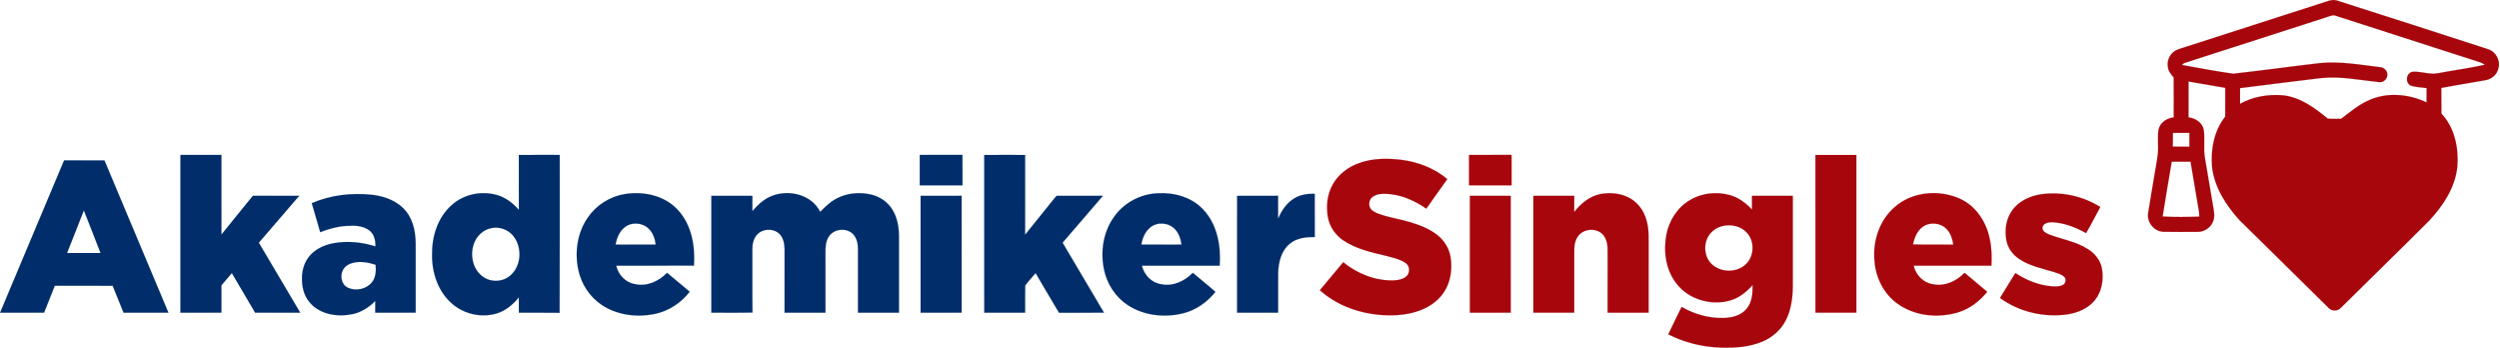
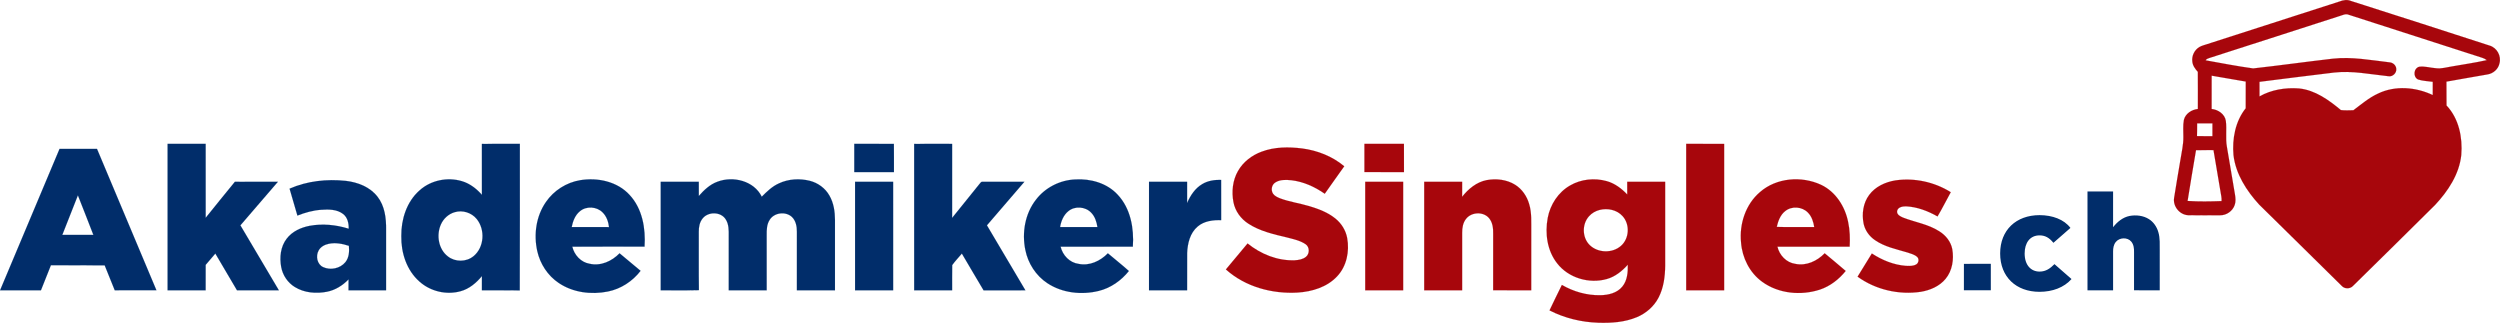
- <svg xmlns="http://www.w3.org/2000/svg" width="2179.321" height="303.134" viewBox="0 0 2179.321 303.134">
-   <g transform="translate(-168.0 0)">
-     <path fill="#A7060C" stroke="#A7060C" stroke-width=".094" stroke-miterlimit="10.43" d="M2196.69 1.403c3.44-1.39 7.3-1.99 10.83-.44 43.38 13.75 86.67 27.84 129.97 41.83 6.95 1.99 11.271 9.78 9.311 16.75-1.13 5.42-5.92 9.55-11.33 10.35-12.79 2.38-25.67 4.31-38.44 6.75.09 7.47-.05 14.93.08 22.4 11.61 12.27 15.19 30.08 13.85 46.47-1.9 18.08-12.44 33.88-24.56 46.88-25.5 25.48-51.36 50.61-77.01 75.95-2.71 3.05-7.94 3.11-10.66.08-25.89-25.44-51.66-51.01-77.59-76.4-11.85-12.98-21.93-28.59-24.04-46.39-1.32-15.31 1.69-31.7 11.46-43.95.06-8.37.03-16.75.04-25.12-10.68-1.86-21.35-3.71-32.03-5.52-.01 10.43 0 20.86-.02 31.29 6.11.61 12.39 4.78 13.34 11.21 1.01 8.03-.46 16.18.97 24.18 2.51 14.94 5.04 29.87 7.59 44.8.57 3.32.88 6.83-.279 10.06-1.94 5.58-7.61 9.6-13.521 9.52-10.05.04-20.1.14-30.14-.05-8.021-.37-14.51-8.43-13.15-16.37 1.76-11.7 3.94-23.35 5.82-35.03 1.09-7.36 3-14.65 2.86-22.13.09-5.29-.52-10.65.47-15.88 1.41-5.96 7.31-9.7 13.14-10.31.01-11.62.1-23.24-.04-34.86-2.49-2.79-4.93-5.99-5.17-9.87-.65-5.3 2.08-10.81 6.71-13.49 2.25-1.25 4.78-1.85 7.22-2.67 41.44-13.36 82.859-26.76 124.319-40.04zm-.179 13.71c-40.71 13.12-81.41 26.27-122.13 39.35-1.29.47-2.8.87-3.46 2.18 14.85 2.68 29.71 5.57 44.649 7.61 24.99-2.77 49.92-6.29 74.91-9.16 17.79-1.93 35.52 1.39 53.15 3.46 3.149.2 6.1 2.78 6.27 6.03.48 3.93-3.37 7.69-7.3 6.97-16.98-1.76-34-5.38-51.13-3.44-23.34 2.78-46.66 5.79-69.98 8.71-.03 4.57-.03 9.15.01 13.72 11.18-6.36 24.41-8.44 37.13-7.49 15.189 1.56 27.91 10.87 39.31 20.31 3.85.46 7.82.22 11.73.15 7.45-5.56 14.649-11.78 23.21-15.68 16.05-7.75 35.49-6.08 51.29 1.43-.03-4.15.02-8.3.02-12.45-4.57-.71-9.3-.73-13.71-2.16-5.09-2.29-4.31-10.7 1.12-12.01 5.33-.61 10.6 1.13 15.93 1.46 4.771.58 9.42-.89 14.101-1.62 11.1-1.99 22.29-3.54 33.3-6.02-1.29-.97-2.72-1.74-4.24-2.2-41.78-13.45-83.56-26.93-125.33-40.4-3.02-1.33-5.99.46-8.85 1.25zm-133.58 100.7c-.08 3.99.02 7.98-.12 11.97 4.83.17 9.67.02 14.52.1-.01-4.02-.01-8.05 0-12.07-4.81-.05-9.61-.05-14.4 0zm-1.04 25.15c-2.64 15.91-5.44 31.79-7.92 47.73 10.61.68 21.3.5 31.93.12.25-3.08-.56-6.1-1.02-9.11-2.22-12.93-4.36-25.86-6.561-38.79-5.479 0-10.96-.01-16.429.05z" />
-   </g>
+ <svg xmlns="http://www.w3.org/2000/svg" width="2347.321" height="303.134" viewBox="0 0 2347.321 303.134">
+   <path fill="#A7060C" stroke="#A7060C" stroke-width=".094" stroke-miterlimit="10.43" d="M2196.69 1.403c3.44-1.39 7.3-1.99 10.83-.44 43.38 13.75 86.67 27.84 129.97 41.83 6.95 1.99 11.271 9.78 9.311 16.75-1.13 5.42-5.92 9.55-11.33 10.35-12.79 2.38-25.67 4.31-38.44 6.75.09 7.47-.05 14.93.08 22.4 11.61 12.27 15.19 30.08 13.85 46.47-1.9 18.08-12.44 33.88-24.56 46.88-25.5 25.48-51.36 50.61-77.01 75.95-2.71 3.05-7.94 3.11-10.66.08-25.89-25.44-51.66-51.01-77.59-76.4-11.85-12.98-21.93-28.59-24.04-46.39-1.32-15.31 1.69-31.7 11.46-43.95.06-8.37.03-16.75.04-25.12-10.68-1.86-21.35-3.71-32.03-5.52-.01 10.43 0 20.86-.02 31.29 6.11.61 12.39 4.78 13.34 11.21 1.01 8.03-.46 16.18.97 24.18 2.51 14.94 5.04 29.87 7.59 44.8.57 3.32.88 6.83-.279 10.06-1.94 5.58-7.61 9.6-13.521 9.52-10.05.04-20.1.14-30.14-.05-8.021-.37-14.51-8.43-13.15-16.37 1.76-11.7 3.94-23.35 5.82-35.03 1.09-7.36 3-14.65 2.86-22.13.09-5.29-.52-10.65.47-15.88 1.41-5.96 7.31-9.7 13.14-10.31.01-11.62.1-23.24-.04-34.86-2.49-2.79-4.93-5.99-5.17-9.87-.65-5.3 2.08-10.81 6.71-13.49 2.25-1.25 4.78-1.85 7.22-2.67 41.44-13.36 82.859-26.76 124.319-40.04zm-.179 13.71c-40.71 13.12-81.41 26.27-122.13 39.35-1.29.47-2.8.87-3.46 2.18 14.85 2.68 29.71 5.57 44.649 7.61 24.99-2.77 49.92-6.29 74.91-9.16 17.79-1.93 35.52 1.39 53.15 3.46 3.149.2 6.1 2.78 6.27 6.03.48 3.93-3.37 7.69-7.3 6.97-16.98-1.76-34-5.38-51.13-3.44-23.34 2.78-46.66 5.79-69.98 8.71-.03 4.57-.03 9.15.01 13.72 11.18-6.36 24.41-8.44 37.13-7.49 15.189 1.56 27.91 10.87 39.31 20.31 3.85.46 7.82.22 11.73.15 7.45-5.56 14.649-11.78 23.21-15.68 16.05-7.75 35.49-6.08 51.29 1.43-.03-4.15.02-8.3.02-12.45-4.57-.71-9.3-.73-13.71-2.16-5.09-2.29-4.31-10.7 1.12-12.01 5.33-.61 10.6 1.13 15.93 1.46 4.771.58 9.42-.89 14.101-1.62 11.1-1.99 22.29-3.54 33.3-6.02-1.29-.97-2.72-1.74-4.24-2.2-41.78-13.45-83.56-26.93-125.33-40.4-3.02-1.33-5.99.46-8.85 1.25zm-133.58 100.7c-.08 3.99.02 7.98-.12 11.97 4.83.17 9.67.02 14.52.1-.01-4.02-.01-8.05 0-12.07-4.81-.05-9.61-.05-14.4 0zm-1.04 25.15c-2.64 15.91-5.44 31.79-7.92 47.73 10.61.68 21.3.5 31.93.12.25-3.08-.56-6.1-1.02-9.11-2.22-12.93-4.36-25.86-6.561-38.79-5.479 0-10.96-.01-16.429.05z" />
  <path fill="#012D6A" stroke="#012D6A" stroke-width=".094" stroke-miterlimit="10.43" d="M452.46 135.133c11.88-.12 23.76-.03 35.64-.05-.06 45.86.14 91.73-.1 137.58-11.84-.19-23.68-.02-35.52-.08-.01-4.46-.02-8.92.01-13.37-5.28 6.38-11.91 12.04-20.06 14.22-13.34 3.71-28.39.14-38.66-9.14-11.98-10.57-17.26-27.03-16.95-42.68-.18-15.68 5.03-32.18 17.05-42.78 10.56-9.61 26.18-12.78 39.78-8.74 7.45 2.18 13.77 7.08 18.83 12.85-.029-15.94.02-31.88-.02-47.81zm-25.47 64.07c-5.86 1.64-10.7 6.13-13.1 11.68-4.35 9.94-2.25 23.11 6.64 29.89 6.86 5.43 17.36 5.36 24.09-.24 10.15-8.26 11.12-24.99 2.96-34.94-4.83-5.94-13.239-8.6-20.59-6.39zm431.341-64.07c11.88-.11 23.77-.05 35.65-.03-.02 23.17.01 46.34-.01 69.51 8.57-10.66 17.24-21.25 25.76-31.95.77-.79 1.41-2.21 2.76-1.95 13.1-.03 26.2.01 39.31-.01-11.66 13.67-23.46 27.22-35.16 40.86 12.02 20.36 24.1 40.67 36.13 61.02-13.08.02-26.16-.05-39.24.03-6.9-11.45-13.59-23.03-20.41-34.54-3 3.63-6.34 7-9.06 10.83-.22 7.88-.01 15.78-.08 23.67-11.88.01-23.76.01-35.63 0-.02-45.81.03-91.62-.02-137.44z" />
  <path fill="#A7060C" stroke="#A7060C" stroke-width=".094" stroke-miterlimit="10.43" d="M1583.221 135.093c11.88-.02 23.75-.03 35.64.01-.02 45.82 0 91.65-.01 137.48h-35.62c-.01-45.83-.001-91.66-.01-137.49z" />
  <path fill="#012D6A" stroke="#012D6A" stroke-width=".094" stroke-miterlimit="10.43" d="M157.351 135.083c11.92-.01 23.83-.01 35.75 0 .01 23.15-.01 46.29.01 69.43 9.17-11.27 18.19-22.67 27.45-33.86 13.44.13 26.88.02 40.33.05-11.71 13.65-23.48 27.24-35.19 40.87 12.03 20.34 24.1 40.65 36.12 61-13.1.03-26.2 0-39.3.01-6.78-11.51-13.58-23.01-20.34-34.53-3.03 3.54-6.09 7.07-9.08 10.64-.01 7.97.02 15.93-.02 23.89-11.91-.01-23.82.01-35.73-.01 0-45.83-.01-91.66 0-137.49zm644.75 0c12.4-.03 24.8.04 37.19-.03.13 8.84.02 17.68.06 26.52-12.42.02-24.83.01-37.25 0 0-8.83-.01-17.66 0-26.49z" />
  <path fill="#A7060C" stroke="#A7060C" stroke-width=".094" stroke-miterlimit="10.43" d="M1281.101 135.083c12.37-.02 24.73.01 37.1-.01.05 8.83 0 17.66.03 26.49-12.38.04-24.76.01-37.13.02-.01-8.84-.01-17.67 0-26.5zm-96.641 7.38c12.16-4.62 25.51-4.65 38.25-3.05 14.32 1.88 28.31 7.39 39.44 16.69-6.21 8.53-12.13 17.26-18.3 25.81-9.29-6.51-19.97-11.36-31.3-12.7-5.08-.44-10.71-.81-15.16 2.13-3.45 2.16-4.33 7.2-2.11 10.53 1.561 2.25 4.19 3.37 6.65 4.39 8.7 3.27 17.98 4.5 26.87 7.16 8.91 2.61 17.88 5.93 25.15 11.87 5.59 4.55 9.61 11.02 10.93 18.13 2.31 12.57-.46 26.59-9.44 36.04-9.41 10.11-23.45 14.34-36.88 15.21-24.08 1.44-49.36-5.35-67.53-21.7 6.811-8.11 13.54-16.28 20.36-24.38 12.4 10.04 28.16 16.42 44.27 15.81 3.67-.23 7.61-.84 10.55-3.26 3.59-2.89 3.55-9.22-.34-11.85-5.16-3.51-11.43-4.76-17.36-6.33-12.5-2.97-25.43-5.85-36.36-12.95-7.12-4.56-12.47-11.92-14.03-20.28-1.83-9.82-.76-20.43 4.29-29.17 4.791-8.5 12.981-14.73 22.05-18.1z" />
  <path fill="#012D6A" stroke="#012D6A" stroke-width=".094" stroke-miterlimit="10.43" d="M55.891 139.833c11.73.01 23.47-.03 35.2.02 18.55 44.26 37.18 88.48 55.79 132.71-13.05.04-26.09.02-39.13.01-3.14-7.81-6.39-15.59-9.46-23.43-16.84-.12-33.68-.03-50.52-.05-3.1 7.83-6.21 15.66-9.34 23.49-12.79 0-25.58.01-38.36-.01 18.61-44.24 37.21-88.49 55.82-132.74zm17.25 43.55c-4.81 12.42-9.77 24.8-14.66 37.19 9.74.01 19.48.01 29.21 0-4.86-12.39-9.6-24.84-14.55-37.19zm471.56-14.18c16.41-2.7 34.93 1.17 46.45 13.84 12 12.9 15.15 31.47 14.03 48.5-22.61.1-45.23 0-67.85.05 1.87 7.86 8.09 14.72 16.25 16.05 10.43 2.44 20.96-2.39 28.14-9.82 6.57 5.5 13.18 10.96 19.74 16.47-7.55 9.8-18.51 16.98-30.68 19.41-15.63 3.14-32.84 1.01-46.21-8.05-10.27-6.87-17.44-17.9-20.11-29.91-3.48-15.63-1.07-32.9 8.2-46.16 7.37-10.74 19.2-18.24 32.04-20.38zm-.25 29.17c-4.48 3.65-6.58 9.31-7.68 14.82 11.69.04 23.38-.02 35.07.04-.59-5.07-2.35-10.24-6.1-13.85-5.511-5.55-15.31-6.11-21.29-1.01zm129.21-27.76c14.75-5.59 34.28-.82 41.58 14.08 4.8-4.81 9.77-9.67 16.07-12.48 8.97-4.25 19.49-4.79 29.06-2.44 7.63 1.96 14.5 6.93 18.37 13.84 4.02 6.9 5.21 15.04 5.23 22.91.01 22.02 0 44.04 0 66.05-11.91.01-23.83.01-35.75 0 0-18.33 0-36.67.01-55.01.04-4.94-.96-10.34-4.68-13.88-5.92-5.5-16.78-4.14-20.97 2.85-2.65 4.17-2.8 9.28-2.74 14.06.02 17.33.01 34.66.01 51.98-11.88.01-23.75.01-35.63 0 .01-16.99-.01-33.98.01-50.98.05-5.31.18-11.1-2.88-15.72-4.53-7.18-16.17-7.35-21.47-.98-2.98 3.49-3.87 8.25-3.79 12.72.11 18.27-.15 36.55.12 54.82-11.94.34-23.91.06-35.86.14 0-33.95-.01-67.91 0-101.86 11.92-.01 23.83-.01 35.75 0 .01 4.44-.03 8.87.03 13.31 4.879-5.55 10.43-10.86 17.53-13.41zm299 16.94c8.67-11.44 22.63-18.5 36.94-19.06 14.41-.86 29.77 3.41 39.77 14.27 12.2 12.9 15.47 31.66 14.28 48.81-22.62.03-45.23-.02-67.84.03 1.94 8.06 8.44 15.03 16.86 16.15 10.26 2.18 20.49-2.67 27.54-9.93 6.51 5.61 13.35 10.85 19.72 16.63-7.21 8.98-17.07 15.97-28.34 18.7-16.13 3.93-34.18 2-48.19-7.27-10.75-7.06-18.18-18.66-20.67-31.22-3.32-16.13-.331-33.96 9.93-47.11zm30.529 10.63c-4.59 3.65-6.94 9.39-7.86 15.04 11.69-.05 23.39.01 35.09-.03-.78-4.9-2.32-9.95-5.91-13.55-5.4-5.7-15.219-6.46-21.32-1.46zm125.701-25.36c5.29-3.19 11.58-4.07 17.67-3.91.08 12.59.02 25.18.03 37.77-7.66-.19-15.97.78-22.01 5.94-7.24 6.05-9.59 15.91-9.94 24.94-.1 11.67-.01 23.35-.04 35.02-11.92-.01-23.84.01-35.76-.01.02-33.95 0-67.91.01-101.86 11.91-.01 23.83 0 35.74-.01.01 6.66.02 13.32 0 19.98 3.059-7.05 7.5-13.91 14.3-17.86z" />
  <path fill="#A7060C" stroke="#A7060C" stroke-width=".094" stroke-miterlimit="10.43" d="M1372.831 184.793c5.78-7.38 13.52-13.78 22.93-15.65 9.07-1.67 18.99-.59 26.91 4.39 6.47 4.06 11 10.76 13.08 18.04 2.59 8.42 1.87 17.32 1.98 26-.01 18.33 0 36.67-.01 55.01-11.92-.01-23.84.02-35.75-.02.03-17.64-.02-35.28.02-52.92.12-5.07-.4-10.6-3.75-14.67-5.33-6.56-16.7-6.05-21.77.56-2.92 3.66-3.65 8.52-3.62 13.08-.01 17.99.01 35.98 0 53.97h-35.62c-.01-33.96-.01-67.92 0-101.87 11.87-.01 23.74-.01 35.62 0 0 4.69 0 9.39-.02 14.08zm101.41-10.65c10.24-5.97 22.92-7.23 34.28-4.09 7.57 2.08 14.01 6.94 19.34 12.57-.02-3.97-.02-7.94-.01-11.91 11.87-.01 23.75 0 35.62 0v78.86c-.13 10.15-1.45 20.6-6.16 29.72-4.29 8.39-11.8 14.9-20.45 18.5-11.39 4.77-23.99 5.6-36.2 5.21-15.85-.51-31.63-4.31-45.77-11.57 3.9-7.95 7.58-16.01 11.61-23.9 10.91 6.32 23.46 9.91 36.11 9.66 7.48-.1 15.69-2.02 20.63-8.08 4.74-5.71 5.32-13.49 5.15-20.6-5.33 5.98-11.84 11.26-19.68 13.45-16.62 4.71-36.08-.95-46.71-14.8-9.33-11.86-11.5-28.01-8.79-42.53 2.33-12.5 9.88-24.16 21.03-30.49zm27.759 22.93c-3.82.95-7.38 2.97-10 5.91-6.83 7.45-6.58 20.36.83 27.34 7.72 7.31 21.06 7.59 29.08.59 7.99-6.86 8.67-20.41 1.5-28.09-5.269-5.84-13.959-7.61-21.41-5.75zm150.48-16.7c15.42-13.53 38.95-15.35 57.24-6.91 13.75 6.44 22.65 20.38 25.53 34.98 1.65 7.59 1.83 15.4 1.44 23.14-22.61.01-45.22-.02-67.83.01 1.87 8.07 8.41 15 16.8 16.16 10.27 2.18 20.53-2.65 27.59-9.94 6.54 5.57 13.28 10.92 19.73 16.59-6.31 7.82-14.52 14.24-24.11 17.47-17.85 5.84-38.87 3.92-54.28-7.29-11.79-8.49-18.811-22.59-19.86-36.95-1.719-17.32 4.3-35.81 17.75-47.26zm23.681 17.84c-4.61 3.6-6.66 9.35-7.93 14.85 11.73.33 23.47.06 35.22.13-.77-4.91-2.32-9.95-5.9-13.56-5.441-5.71-15.271-6.43-21.39-1.42zm103.299-28.8c17.93-2.65 36.82 1.41 52.17 11.05-4.18 7.56-8.02 15.32-12.43 22.75-9.04-5.13-19.14-9.01-29.61-9.49-3.26-.06-8.1.81-8.41 4.84-.11 3.2 3.23 4.7 5.7 5.78 11.33 4.37 23.75 6.2 34.09 12.92 5.99 3.73 10.76 9.7 12.07 16.74 1.64 9.53.04 20.13-6.25 27.75-5.73 7.02-14.53 10.75-23.29 12.21-20.59 3.07-42.45-1.93-59.35-14.2 4.47-7.24 8.89-14.53 13.39-21.76 9.58 6.27 20.55 10.78 32.06 11.62 3.22.14 6.78.34 9.68-1.4 2.32-1.43 2.85-5.17.771-7.03-2.53-2.26-5.93-3.08-9.04-4.13-10.39-3.11-21.39-5.28-30.46-11.55-5.43-3.65-9.53-9.35-10.79-15.81-1.74-9.08-.37-19.11 5.26-26.64 5.72-7.8 15.089-12.09 24.439-13.65z" />
  <path fill="#012D6A" stroke="#012D6A" stroke-width=".094" stroke-miterlimit="10.43" d="M271.891 177.143c16.51-7.23 34.99-9.2 52.81-7.31 11.17 1.28 22.64 5.67 29.7 14.81 6.84 8.68 8.27 20.2 8.08 30.92-.02 19 0 38.01 0 57.02-11.75 0-23.5 0-35.25-.01-.02-3.42-.02-6.85.04-10.27-5.46 5.66-12.38 10.04-20.15 11.58-10.19 2.02-21.41 1.12-30.38-4.45-6.64-4.08-11.3-11.06-12.7-18.71-1.68-9.06-.62-19.21 5.19-26.67 5.16-6.76 13.33-10.46 21.5-12.02 12.2-2.24 24.89-.96 36.68 2.73.16-5.03-1.03-10.6-5.22-13.83-5.79-4.51-13.62-4.46-20.59-3.97-7.71.49-15.2 2.64-22.35 5.45-2.45-8.42-4.82-16.87-7.36-25.27zm27.27 58.04c-2.93 5.19-1.51 12.96 4.2 15.61 6.88 3.22 16.04 1.36 20.89-4.57 3.56-4.28 3.82-10.12 3.36-15.4-6.08-2.03-12.65-3.23-19.01-1.92-3.77.8-7.57 2.78-9.44 6.28zm503.69-64.47c11.91-.01 23.83 0 35.74-.01.01 33.96.01 67.92.01 101.88-11.92 0-23.84.01-35.75-.01v-101.86z" />
  <path fill="#A7060C" stroke="#A7060C" stroke-width=".094" stroke-miterlimit="10.43" d="M1281.851 170.713c11.87-.01 23.75 0 35.62 0 .01 33.95 0 67.91.01 101.87-11.88 0-23.76.01-35.63-.01.009-33.95 0-67.91 0-101.86z" />
+   <path fill="#012D6A" d="M1843.971 247.723C1852.391 247.703 1860.801 247.703 1869.231 247.713C1869.231 255.993 1869.201 264.273 1869.241 272.553C1860.811 272.603 1852.381 272.613 1843.951 272.543C1844.0 264.273 1843.96 255.993 1843.971 247.723ZM1944 214 L1928 228 C1924 223 1920 221 1915 221 C1906 221 1901 228 1901 238 C1901 249 1907 255 1915 255 C1921 255 1925 252 1929 248 L1945 262 C1938 270 1927 274 1915 274 C1893 274 1878 260 1878 238 C1878 216 1893 202 1915 202 C1927 202 1938 206 1944 214 ZM1984.031 213.324C1987.932 208.342 1993.157 204.022 1999.508 202.76C2005.631 201.633 2012.327 202.362 2017.673 205.723C2022.04 208.464 2025.098 212.986 2026.502 217.9C2028.25 223.584 2027.764 229.591 2027.838 235.45C2027.831 247.823 2027.838 260.203 2027.831 272.582C2019.785 272.575 2011.739 272.596 2003.7 272.569C2003.72 260.662 2003.687 248.755 2003.714 236.848C2003.795 233.425 2003.444 229.693 2001.182 226.945C1997.585 222.517 1989.91 222.862 1986.488 227.323C1984.517 229.794 1984.024 233.074 1984.044 236.152C1984.037 248.296 1984.051 260.439 1984.044 272.582H1960.001C1959.994 249.659 1959.994 226.736 1960.001 179.77C1968.013 179.77 1976.025 179.77 1984.044 179.77C1984.044 206.986 1984.044 210.158 1984.031 213.324Z" />
</svg>
